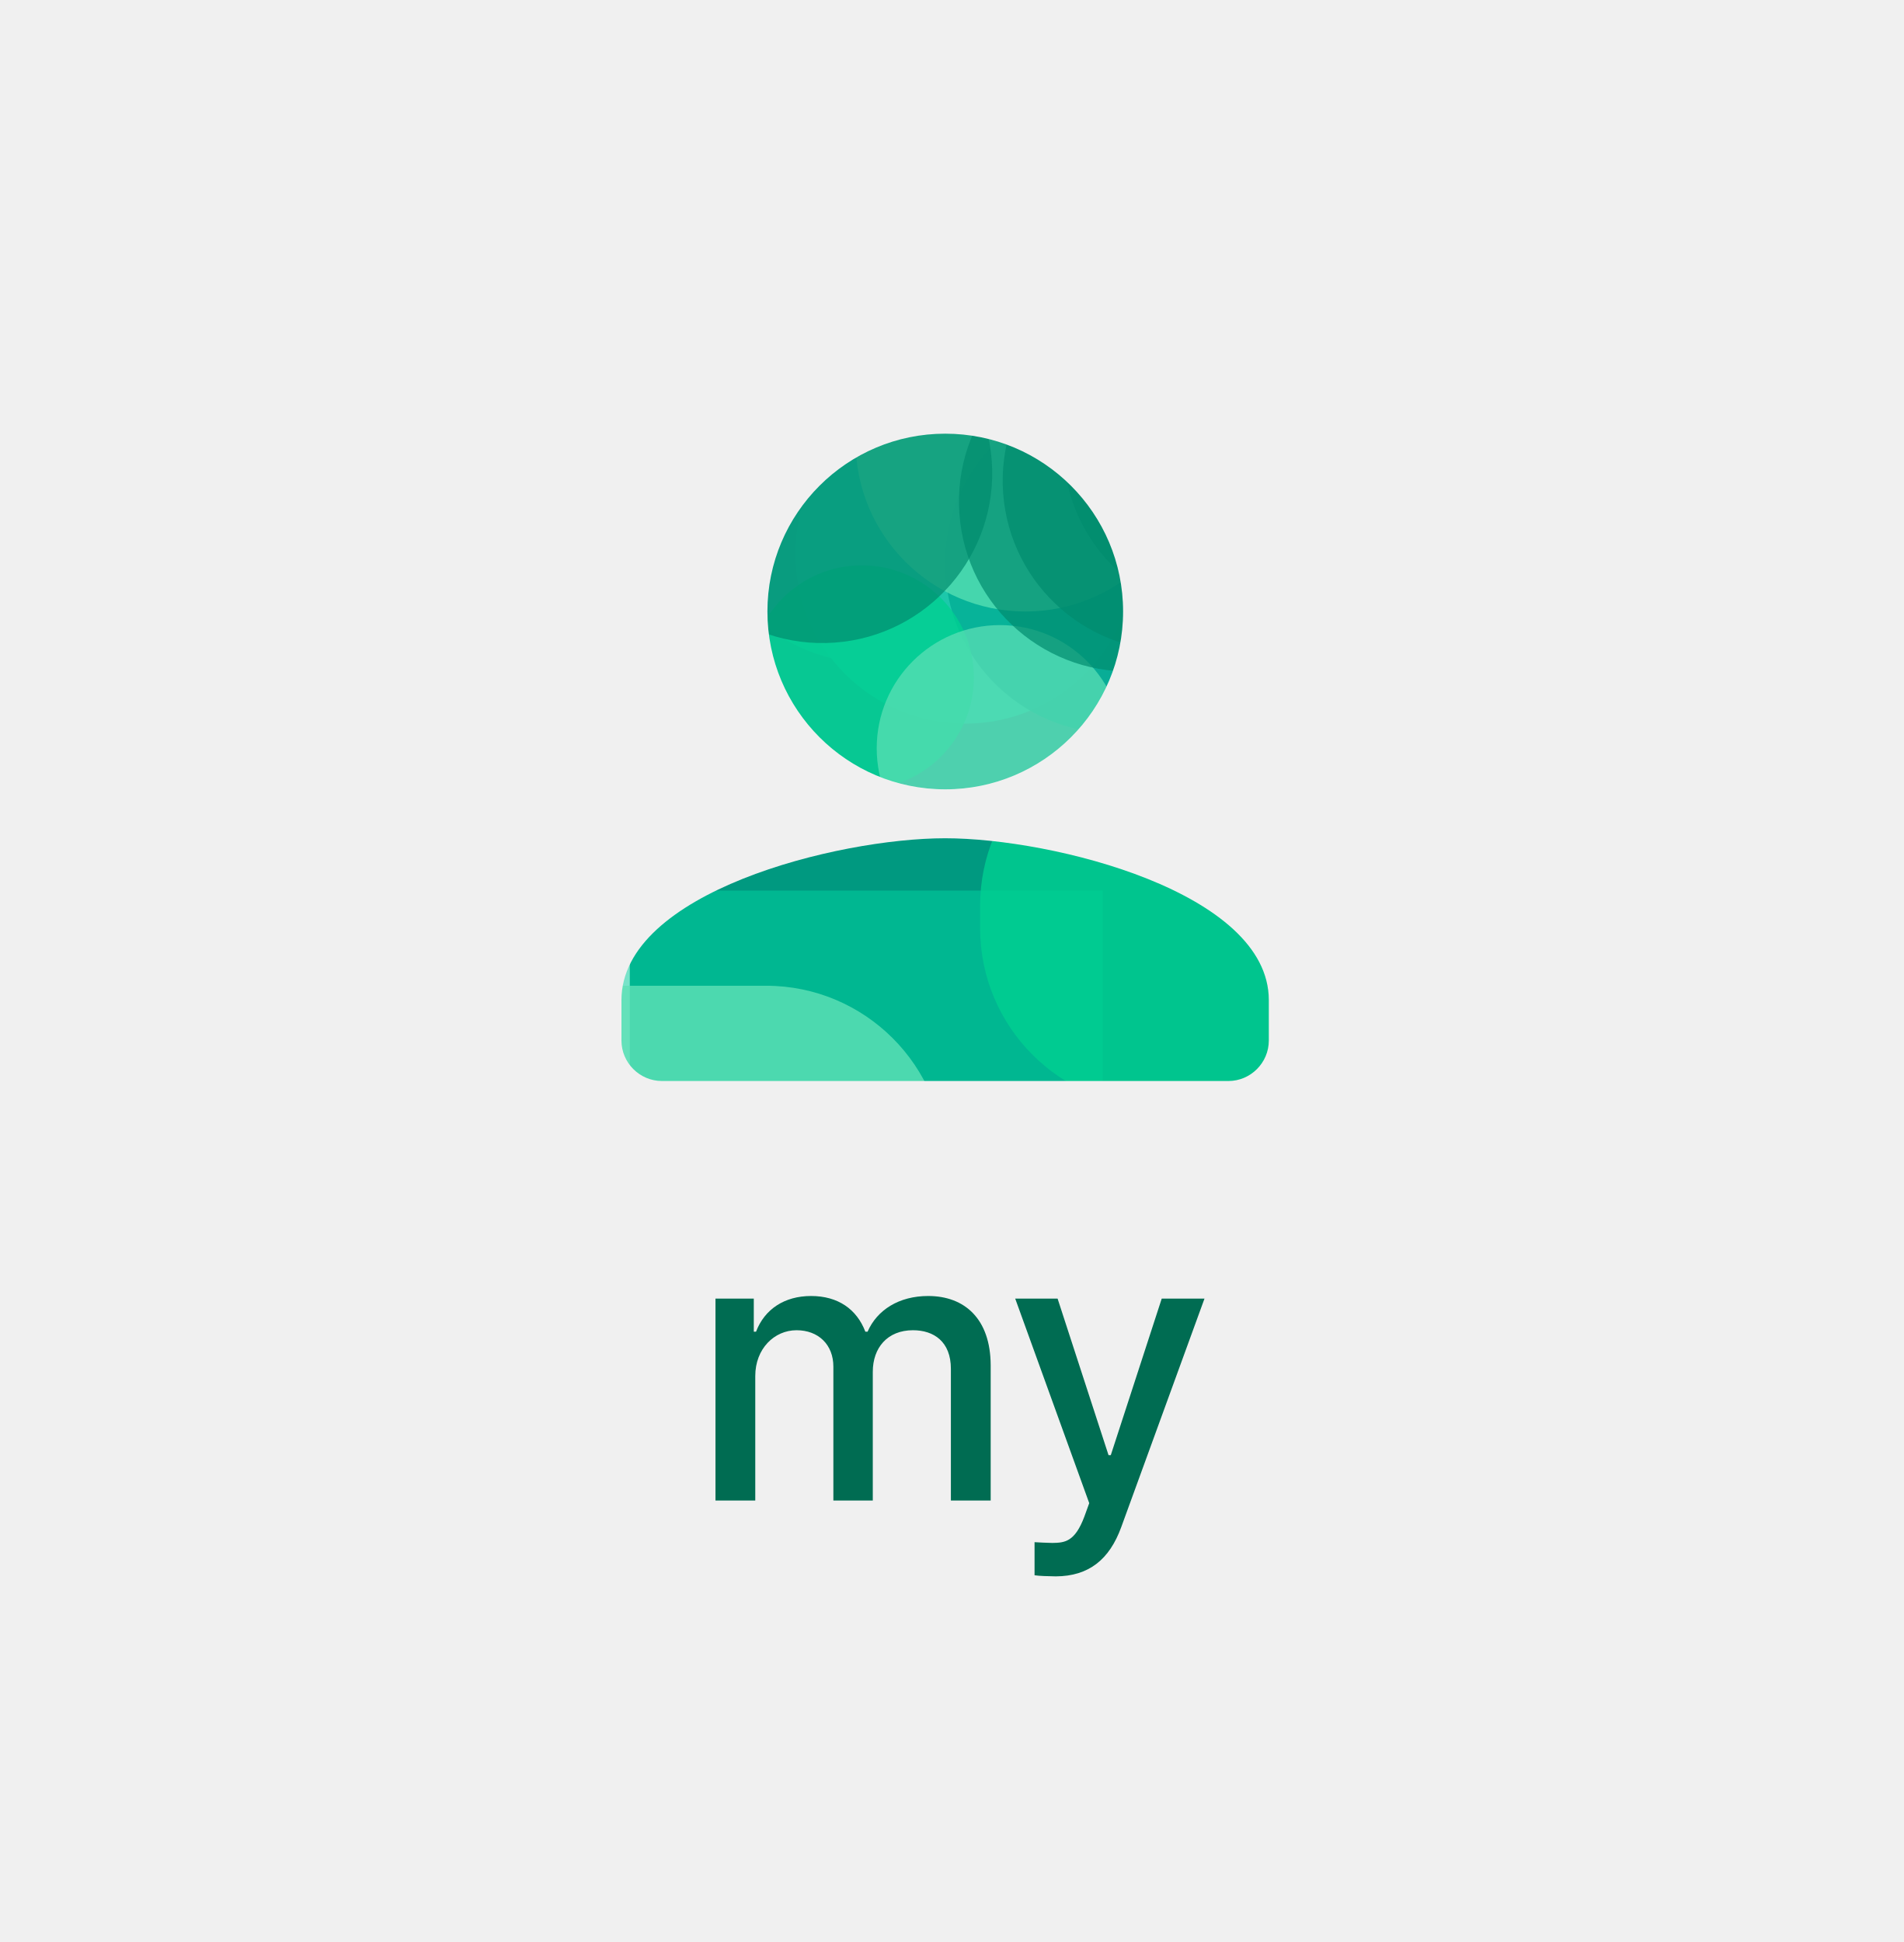
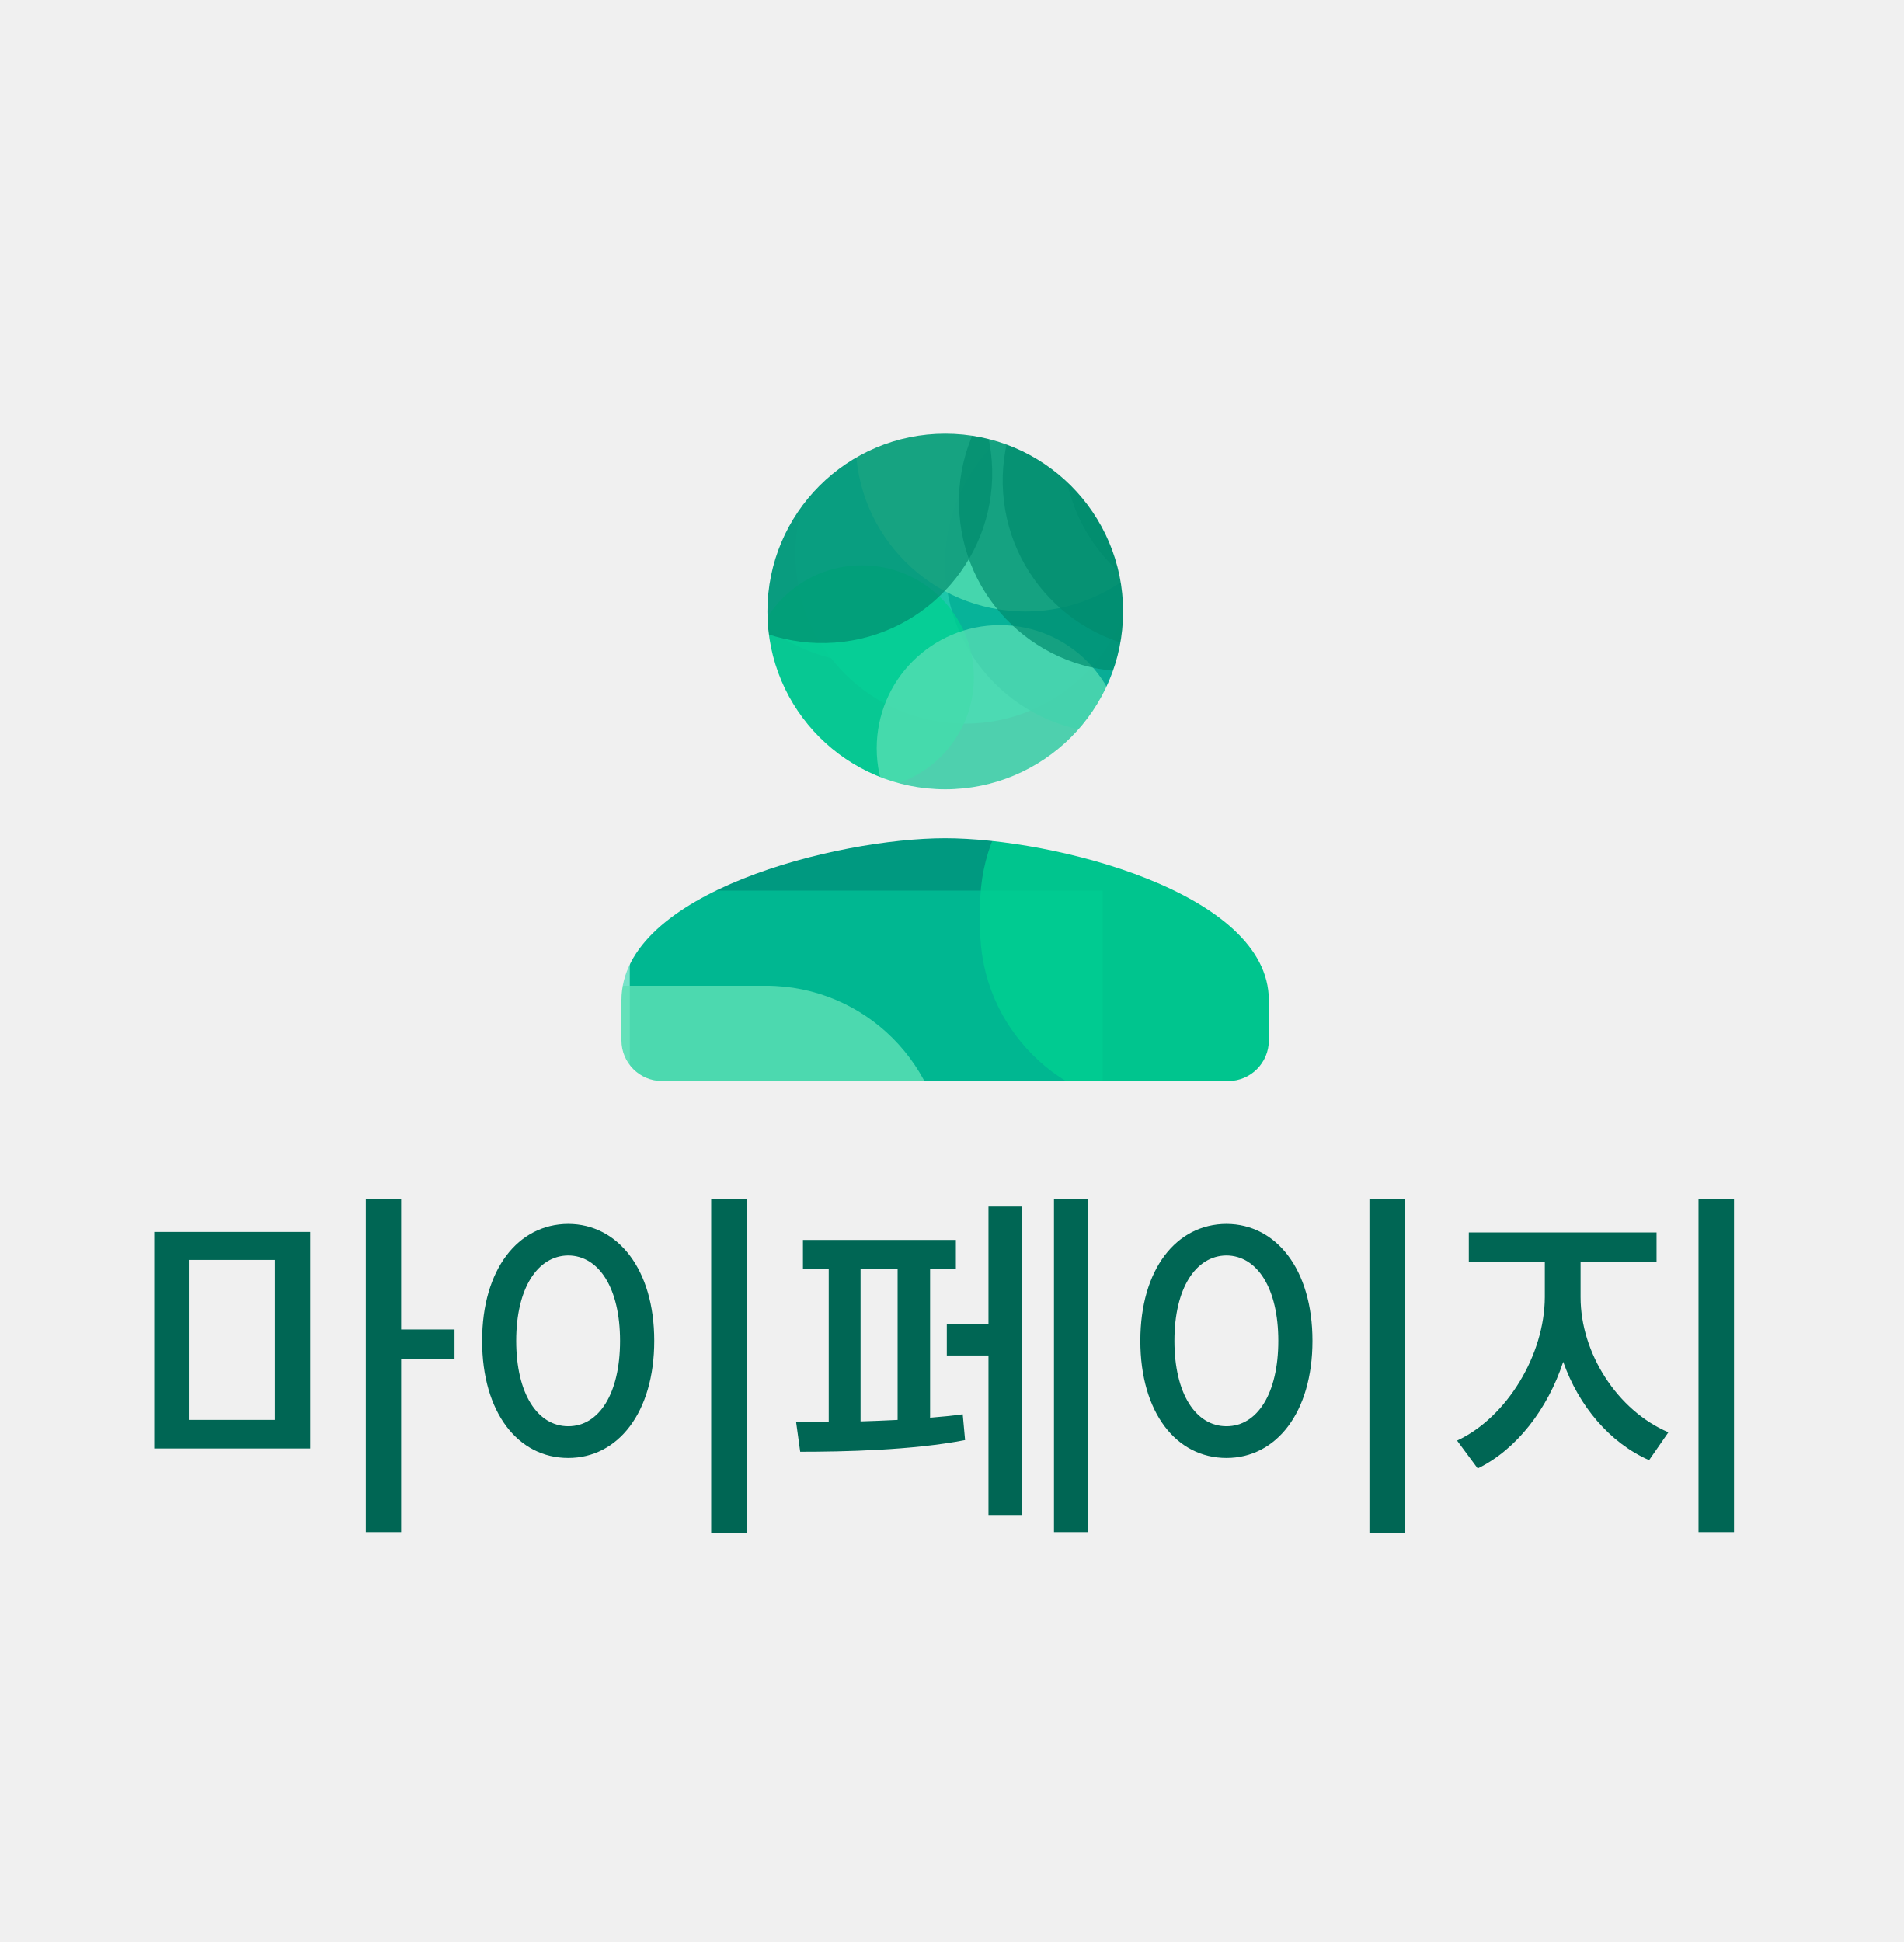
<svg xmlns="http://www.w3.org/2000/svg" width="50" height="51" viewBox="0 0 50 51" fill="none">
-   <g clip-path="url(#clip0_550_39969)">
-     <mask id="mask0_550_39969" style="mask-type:alpha" maskUnits="userSpaceOnUse" x="20" y="11" width="10" height="10">
+   <g clip-path="url(#clip0_986_65829)">
+     <mask id="mask0_986_65829" style="mask-type:alpha" maskUnits="userSpaceOnUse" x="20" y="11" width="10" height="10">
      <ellipse cx="24.823" cy="16.059" rx="4.67" ry="4.67" fill="#757A80" />
    </mask>
-     <g mask="url(#mask0_550_39969)">
+     <g mask="url(#mask0_986_65829)">
      <ellipse cx="24.823" cy="16.059" rx="4.67" ry="4.67" fill="#757A80" />
      <ellipse cx="25.343" cy="14.544" rx="4.46" ry="4.46" fill="#5FE1B7" />
      <ellipse opacity="0.8" cx="22.89" cy="12.952" rx="4.46" ry="4.46" fill="#5FE1B7" />
-       <ellipse opacity="0.8" cx="29.28" cy="14.798" rx="4.46" ry="4.46" fill="#008B6E" />
+       <ellipse opacity="0.8" cx="29.28" cy="14.797" rx="4.46" ry="4.46" fill="#008B6E" />
      <ellipse opacity="0.7" cx="24.613" cy="16.269" rx="4.882" ry="4.882" fill="#02BDA5" />
-       <ellipse opacity="0.8" cx="22.633" cy="17.789" rx="2.941" ry="2.941" fill="#00CF91" />
+       <ellipse opacity="0.8" cx="22.633" cy="17.788" rx="2.941" ry="2.941" fill="#00CF91" />
      <ellipse opacity="0.7" cx="26.258" cy="19.651" rx="3.235" ry="3.235" fill="#5FE1B7" />
      <ellipse opacity="0.8" cx="26.929" cy="11.599" rx="4.46" ry="4.46" fill="#55DEB2" />
      <ellipse opacity="0.7" cx="4.46" cy="4.46" rx="4.46" ry="4.46" transform="matrix(0.997366 -0.072539 0.0725405 0.997365 16.8242 8.30273)" fill="#008B6E" />
      <ellipse opacity="0.7" cx="4.46" cy="4.46" rx="4.46" ry="4.46" transform="matrix(0.997366 -0.072539 0.0725405 0.997365 24.8711 9.04883)" fill="#008B6E" />
-       <ellipse opacity="0.7" cx="4.46" cy="4.46" rx="4.46" ry="4.46" transform="matrix(0.997366 -0.072539 0.0725405 0.997365 26.0195 8.50195)" fill="#008B6E" />
+       <ellipse opacity="0.7" cx="4.46" cy="4.46" rx="4.46" ry="4.46" transform="matrix(0.997366 -0.072539 0.0725405 0.997365 26.0195 8.50098)" fill="#008B6E" />
      <ellipse opacity="0.7" cx="4.46" cy="4.46" rx="4.46" ry="4.46" transform="matrix(0.997366 -0.072539 0.0725405 0.997365 27.6094 7.5918)" fill="#008B6E" />
    </g>
-     <mask id="mask1_550_39969" style="mask-type:alpha" maskUnits="userSpaceOnUse" x="16" y="22" width="18" height="7">
+     <mask id="mask1_986_65829" style="mask-type:alpha" maskUnits="userSpaceOnUse" x="16" y="22" width="18" height="7">
      <path d="M24.82 22.014C21.983 22.014 16.32 23.437 16.32 26.264V27.326C16.32 27.91 16.798 28.389 17.383 28.389H32.258C32.842 28.389 33.32 27.91 33.32 27.326V26.264C33.32 23.437 27.657 22.014 24.82 22.014Z" fill="#757A80" />
    </mask>
-     <g mask="url(#mask1_550_39969)">
+     <g mask="url(#mask1_986_65829)">
      <rect x="16.539" y="20.887" width="18.396" height="9.999" fill="#009980" />
      <rect opacity="0.5" x="10.562" y="23.389" width="18.396" height="9.999" fill="#00D6A2" />
      <rect opacity="0.8" x="6.426" y="25.887" width="18.396" height="9.999" rx="4.706" fill="#5FE1B7" />
-       <rect opacity="0.8" x="25.738" y="19.082" width="18.396" height="9.999" rx="4.706" fill="#00CF91" />
+       <rect opacity="0.8" x="25.738" y="19.081" width="18.396" height="9.999" rx="4.706" fill="#00CF91" />
    </g>
  </g>
-   <path d="M18.789 39.406V34.103H19.795V34.973H19.854C20.078 34.382 20.601 34.035 21.299 34.035C22.007 34.035 22.5 34.382 22.725 34.973H22.783C23.032 34.401 23.608 34.035 24.375 34.035C25.332 34.035 26.011 34.636 26.016 35.852V39.406H24.971V35.949C24.971 35.231 24.521 34.934 23.975 34.934C23.306 34.934 22.92 35.393 22.92 36.027V39.406H21.885V35.891C21.885 35.31 21.489 34.934 20.918 34.934C20.332 34.934 19.834 35.422 19.834 36.135V39.406H18.789ZM27.725 41.398C27.51 41.394 27.3 41.389 27.168 41.369V40.5C27.285 40.51 27.49 40.515 27.637 40.52C27.959 40.515 28.227 40.495 28.477 39.826L28.604 39.475L26.66 34.103H27.773L29.111 38.215H29.17L30.508 34.103H31.631L29.443 40.109C29.136 40.949 28.599 41.394 27.725 41.398Z" fill="#006C52" />
+   <path d="M10.534 34.914H11.936V35.698H10.534V40.235H9.606V31.485H10.534V34.914ZM8.145 38.039H4.05V32.352H8.145V38.039ZM7.22 33.087H4.958V37.289H7.22V33.087ZM18.676 31.485H19.609V40.252H18.676V31.485ZM14.923 32.141C16.228 32.145 17.181 33.336 17.181 35.211C17.181 37.096 16.228 38.288 14.923 38.288C13.604 38.288 12.661 37.096 12.661 35.211C12.661 33.336 13.604 32.145 14.923 32.141ZM14.923 32.97C14.115 32.977 13.556 33.833 13.556 35.211C13.556 36.599 14.115 37.455 14.923 37.455C15.731 37.455 16.283 36.599 16.283 35.211C16.283 33.833 15.731 32.977 14.923 32.97ZM27.678 40.235V31.485H28.569V40.235H27.678ZM24.864 34.765H25.958V31.685H26.835V39.786H25.958V35.597H24.864V34.765ZM24.425 33.319V37.231C24.726 37.207 25.012 37.179 25.282 37.141L25.344 37.818C23.963 38.087 22.143 38.125 21.014 38.125L20.907 37.348C21.159 37.348 21.449 37.348 21.763 37.345V33.319H21.086V32.562H25.102V33.319H24.425ZM23.572 33.319H22.599V37.328C22.916 37.317 23.244 37.307 23.572 37.289V33.319ZM35.962 31.485H36.894V40.252H35.962V31.485ZM32.208 32.141C33.513 32.145 34.466 33.336 34.466 35.211C34.466 37.096 33.513 38.288 32.208 38.288C30.889 38.288 29.946 37.096 29.946 35.211C29.946 33.336 30.889 32.145 32.208 32.141ZM32.208 32.97C31.4 32.977 30.841 33.833 30.841 35.211C30.841 36.599 31.4 37.455 32.208 37.455C33.016 37.455 33.569 36.599 33.569 35.211C33.569 33.833 33.016 32.977 32.208 32.97ZM44.604 40.235V31.485H45.536V40.235H44.604ZM41.507 33.132V34.068C41.507 35.529 42.467 37.041 43.813 37.614L43.306 38.346C42.273 37.89 41.458 36.923 41.051 35.763C40.643 37.006 39.822 38.07 38.806 38.564L38.264 37.832C39.583 37.217 40.561 35.57 40.568 34.068V33.132H38.572V32.365H43.502V33.132H41.507Z" fill="#006654" />
  <defs>
-     <clipPath id="clip0_550_39969">
+     <clipPath id="clip0_986_65829">
      <rect width="18" height="18" fill="white" transform="translate(16 10.4062)" />
    </clipPath>
  </defs>
</svg>
